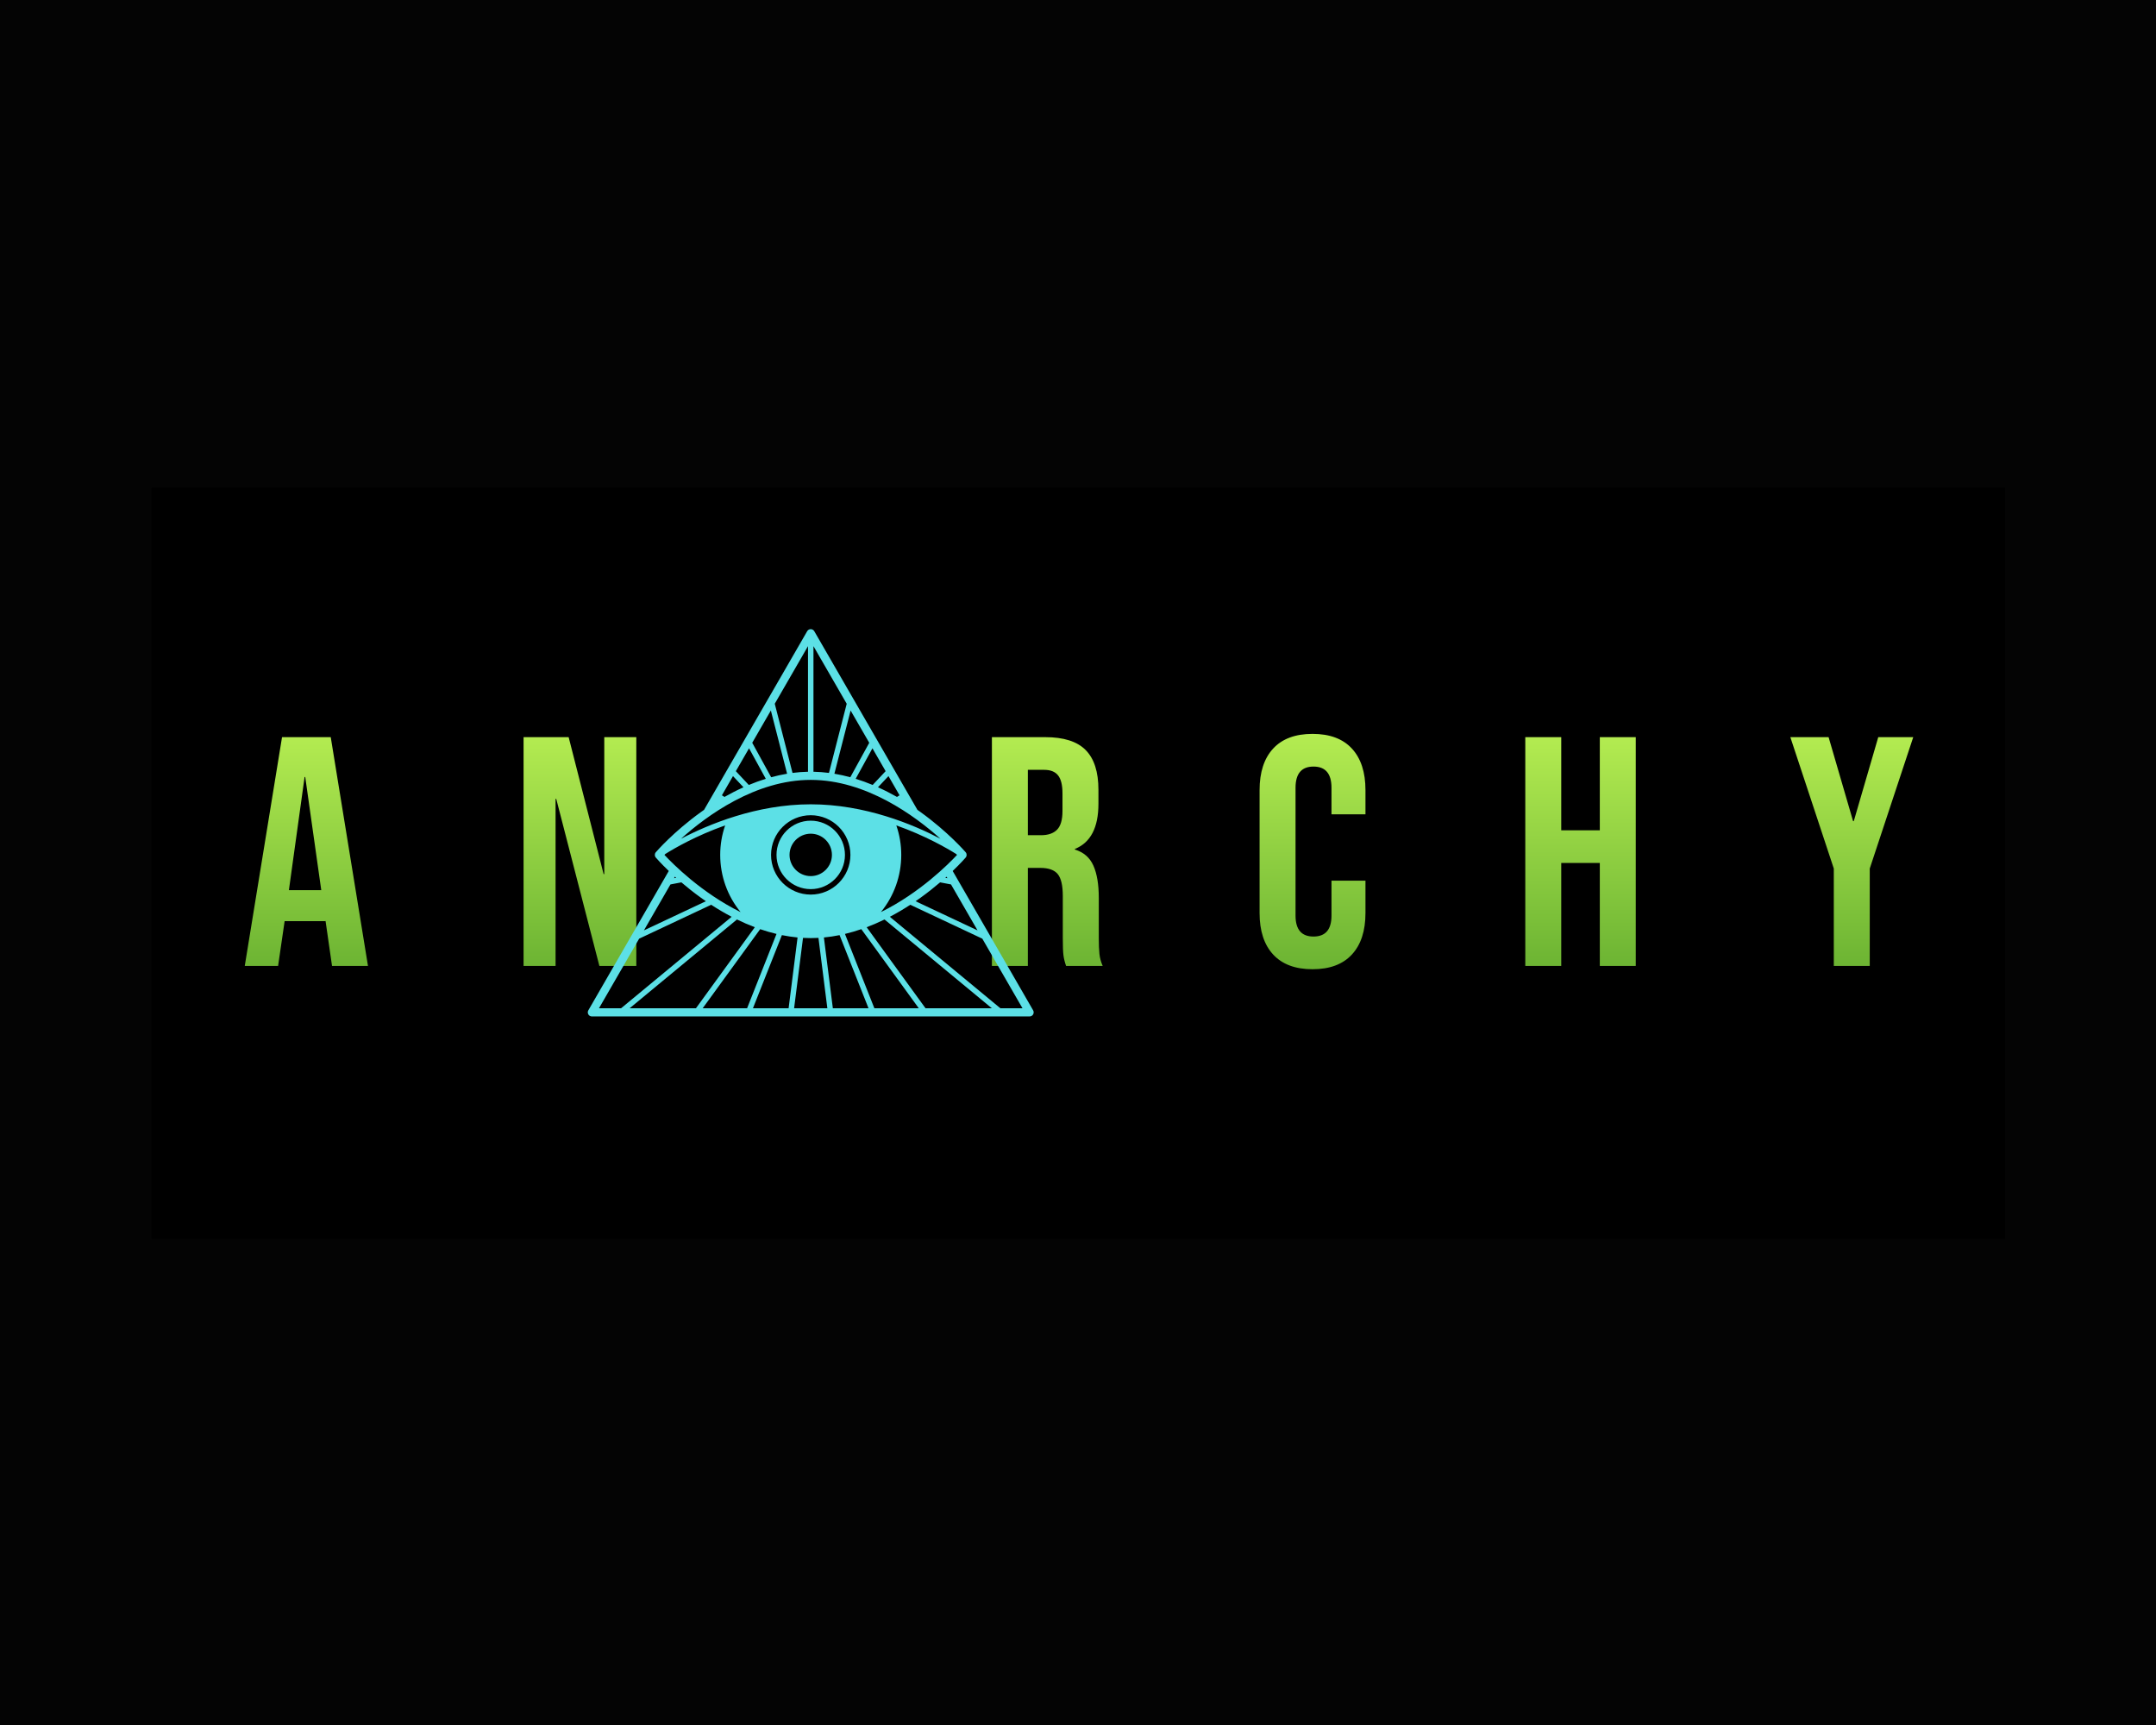
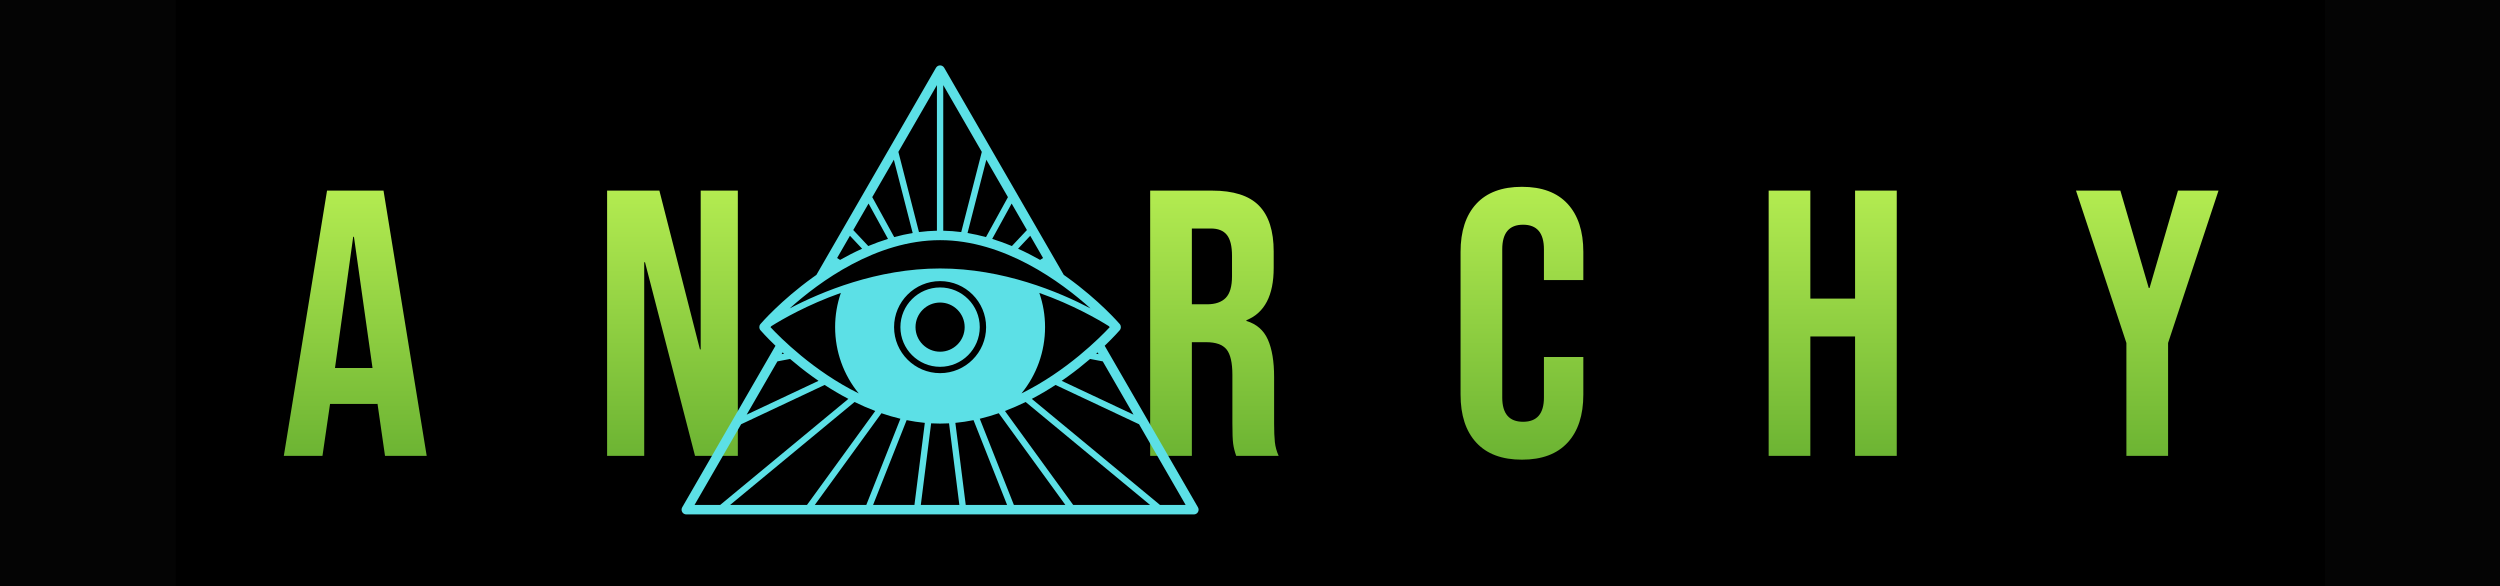
- <svg xmlns="http://www.w3.org/2000/svg" version="1.1" width="1280" height="1024" viewBox="0 0 1280 1024" xml:space="preserve">
+ <svg xmlns="http://www.w3.org/2000/svg" version="1.1" width="1280" height="300" viewBox="0 0 1280 300" xml:space="preserve">
  <defs>
</defs>
-   <g transform="matrix(1 0 0 1 640 512)" id="background-logo">
-     <rect style="stroke: none; stroke-width: 0; stroke-dasharray: none; stroke-linecap: butt; stroke-dashoffset: 0; stroke-linejoin: miter; stroke-miterlimit: 4; fill: rgb(4,4,4); fill-rule: nonzero; opacity: 1;" paint-order="stroke" x="-640" y="-512" rx="0" ry="0" width="1280" height="1024" />
-   </g>
-   <g transform="matrix(5.501989 0 0 4.460429 640.2446 512.4603)" id="shape-e9b04bf5-af3d-49aa-850f-99fc7d556fe9">
-     <g style="" paint-order="stroke">
-       <g transform="matrix(1 0 0 1 0 0)" id="Layer_1">
-         <polygon style="stroke: none; stroke-width: 1; stroke-dasharray: none; stroke-linecap: butt; stroke-dashoffset: 0; stroke-linejoin: miter; stroke-miterlimit: 4; fill: rgb(0,0,0); fill-rule: nonzero; opacity: 1;" paint-order="stroke" points="100,-50 -100,-50 -100,50 100,50 100,-50 100,-50 " />
+   <g transform="matrix(1 0 0 1 0 -340)" id="background-logo2">
+     <g transform="matrix(1 0 0 1 640 512)" id="background-logo">
+       <rect style="stroke: none; stroke-width: 0; stroke-dasharray: none; stroke-linecap: butt; stroke-dashoffset: 0; stroke-linejoin: miter; stroke-miterlimit: 4; fill: rgb(4,4,4); fill-rule: nonzero; opacity: 1;" paint-order="stroke" x="-640" y="-512" rx="0" ry="0" width="1280" height="1024" />
+     </g>
+     <g transform="matrix(5.501989 0 0 4.460429 640.2446 512.4603)" id="shape-e9b04bf5-af3d-49aa-850f-99fc7d556fe9">
+       <g style="" paint-order="stroke">
+         <g transform="matrix(1 0 0 1 0 0)" id="Layer_1">
+           <polygon style="stroke: none; stroke-width: 1; stroke-dasharray: none; stroke-linecap: butt; stroke-dashoffset: 0; stroke-linejoin: miter; stroke-miterlimit: 4; fill: rgb(0,0,0); fill-rule: nonzero; opacity: 1;" paint-order="stroke" points="100,-50 -100,-50 -100,50 100,50 100,-50 100,-50 " />
+         </g>
      </g>
    </g>
-   </g>
-   <g transform="matrix(1.921154 0 0 1.921154 640.5953 505.5022)" id="text-logo">
-     <g style="" paint-order="stroke">
-       <g transform="matrix(1 0 0 1 5.684342e-14 0)" id="text-logo-path-0">
-         <linearGradient id="SVGID_587853" gradientUnits="userSpaceOnUse" gradientTransform="matrix(1 0 0 1 1.21 -71.71)" x1="0" y1="0" x2="0" y2="114">
-           <stop offset="0%" style="stop-color:rgb(180,236,81);stop-opacity: 1" />
-           <stop offset="100%" style="stop-color:rgb(66,147,33);stop-opacity: 1" />
-         </linearGradient>
-         <path style="stroke: none; stroke-width: 0; stroke-dasharray: none; stroke-linecap: butt; stroke-dashoffset: 0; stroke-linejoin: miter; stroke-miterlimit: 4; fill: url(#SVGID_587853); fill-rule: nonzero; opacity: 1;" paint-order="stroke" transform=" translate(-259.015, 35.35)" d="M 1.21 0 L 12.73 -70.7 L 27.78 -70.7 L 39.29 0 L 28.18 0 L 26.16 -14.04 L 26.16 -13.84 L 13.53 -13.84 L 11.51 0 L 1.21 0 Z M 14.85 -23.43 L 24.85 -23.43 L 19.9 -58.38 L 19.7 -58.38 L 14.85 -23.43 Z M 87.37 0 L 87.37 -70.7 L 101.3 -70.7 L 112.11 -28.38 L 112.31 -28.38 L 112.31 -70.7 L 122.21 -70.7 L 122.21 0 L 110.8 0 L 97.47 -51.61 L 97.26 -51.61 L 97.26 0 L 87.37 0 Z M 232.1 0 L 232.1 -70.7 L 248.56 -70.7 Q 257.15 -70.7 261.08 -66.71 Q 265.02 -62.72 265.02 -54.44 L 265.02 -54.44 L 265.02 -50.1 Q 265.02 -39.09 257.75 -36.16 L 257.75 -36.16 L 257.75 -35.96 Q 261.79 -34.74 263.46 -31.01 Q 265.13 -27.27 265.13 -21.01 L 265.13 -21.01 L 265.13 -8.59 Q 265.13 -5.56 265.33 -3.69 Q 265.53 -1.82 266.34 0 L 266.34 0 L 255.03 0 Q 254.42 -1.72 254.22 -3.23 Q 254.01 -4.75 254.01 -8.69 L 254.01 -8.69 L 254.01 -21.61 Q 254.01 -26.46 252.45 -28.38 Q 250.88 -30.3 247.05 -30.3 L 247.05 -30.3 L 243.21 -30.3 L 243.21 0 L 232.1 0 Z M 243.21 -40.4 L 247.25 -40.4 Q 250.58 -40.4 252.25 -42.12 Q 253.91 -43.83 253.91 -47.87 L 253.91 -47.87 L 253.91 -53.33 Q 253.91 -57.17 252.55 -58.88 Q 251.19 -60.6 248.26 -60.6 L 248.26 -60.6 L 243.21 -60.6 L 243.21 -40.4 Z M 331.18 1.01 L 331.18 1.01 Q 323.2 1.01 319.01 -3.54 Q 314.82 -8.08 314.82 -16.36 L 314.82 -16.36 L 314.82 -54.34 Q 314.82 -62.62 319.01 -67.17 Q 323.2 -71.71 331.18 -71.71 L 331.18 -71.71 Q 339.16 -71.71 343.35 -67.17 Q 347.54 -62.62 347.54 -54.34 L 347.54 -54.34 L 347.54 -46.86 L 337.04 -46.86 L 337.04 -55.05 Q 337.04 -61.61 331.48 -61.61 L 331.48 -61.61 Q 325.93 -61.61 325.93 -55.05 L 325.93 -55.05 L 325.93 -15.55 Q 325.93 -9.09 331.48 -9.09 L 331.48 -9.09 Q 337.04 -9.09 337.04 -15.55 L 337.04 -15.55 L 337.04 -26.36 L 347.54 -26.36 L 347.54 -16.36 Q 347.54 -8.08 343.35 -3.54 Q 339.16 1.01 331.18 1.01 Z M 396.93 0 L 396.93 -70.7 L 408.04 -70.7 L 408.04 -41.91 L 419.96 -41.91 L 419.96 -70.7 L 431.07 -70.7 L 431.07 0 L 419.96 0 L 419.96 -31.82 L 408.04 -31.82 L 408.04 0 L 396.93 0 Z M 492.27 0 L 492.27 -30.1 L 478.84 -70.7 L 490.66 -70.7 L 498.23 -44.74 L 498.44 -44.74 L 506.01 -70.7 L 516.82 -70.7 L 503.38 -30.1 L 503.38 0 L 492.27 0 Z" stroke-linecap="round" />
+     <g transform="matrix(1.921154 0 0 1.921154 640.5953 505.5022)" id="text-logo">
+       <g style="" paint-order="stroke">
+         <g transform="matrix(1 0 0 1 5.684342e-14 0)" id="text-logo-path-0">
+           <linearGradient id="SVGID_587853" gradientUnits="userSpaceOnUse" gradientTransform="matrix(1 0 0 1 1.21 -71.71)" x1="0" y1="0" x2="0" y2="114">
+             <stop offset="0%" style="stop-color:rgb(180,236,81);stop-opacity: 1" />
+             <stop offset="100%" style="stop-color:rgb(66,147,33);stop-opacity: 1" />
+           </linearGradient>
+           <path style="stroke: none; stroke-width: 0; stroke-dasharray: none; stroke-linecap: butt; stroke-dashoffset: 0; stroke-linejoin: miter; stroke-miterlimit: 4; fill: url(#SVGID_587853); fill-rule: nonzero; opacity: 1;" paint-order="stroke" transform=" translate(-259.015, 35.35)" d="M 1.21 0 L 12.73 -70.7 L 27.78 -70.7 L 39.29 0 L 28.18 0 L 26.16 -14.04 L 26.16 -13.84 L 13.53 -13.84 L 11.51 0 L 1.21 0 Z M 14.85 -23.43 L 24.85 -23.43 L 19.9 -58.38 L 19.7 -58.38 L 14.85 -23.43 Z M 87.37 0 L 87.37 -70.7 L 101.3 -70.7 L 112.11 -28.38 L 112.31 -28.38 L 112.31 -70.7 L 122.21 -70.7 L 122.21 0 L 110.8 0 L 97.47 -51.61 L 97.26 -51.61 L 97.26 0 L 87.37 0 Z M 232.1 0 L 232.1 -70.7 L 248.56 -70.7 Q 257.15 -70.7 261.08 -66.71 Q 265.02 -62.72 265.02 -54.44 L 265.02 -54.44 L 265.02 -50.1 Q 265.02 -39.09 257.75 -36.16 L 257.75 -36.16 L 257.75 -35.96 Q 261.79 -34.74 263.46 -31.01 Q 265.13 -27.27 265.13 -21.01 L 265.13 -21.01 L 265.13 -8.59 Q 265.13 -5.56 265.33 -3.69 Q 265.53 -1.82 266.34 0 L 266.34 0 L 255.03 0 Q 254.42 -1.72 254.22 -3.23 Q 254.01 -4.75 254.01 -8.69 L 254.01 -8.69 L 254.01 -21.61 Q 254.01 -26.46 252.45 -28.38 Q 250.88 -30.3 247.05 -30.3 L 247.05 -30.3 L 243.21 -30.3 L 243.21 0 L 232.1 0 Z M 243.21 -40.4 L 247.25 -40.4 Q 250.58 -40.4 252.25 -42.12 Q 253.91 -43.83 253.91 -47.87 L 253.91 -47.87 L 253.91 -53.33 Q 253.91 -57.17 252.55 -58.88 Q 251.19 -60.6 248.26 -60.6 L 248.26 -60.6 L 243.21 -60.6 L 243.21 -40.4 Z M 331.18 1.01 L 331.18 1.01 Q 323.2 1.01 319.01 -3.54 Q 314.82 -8.08 314.82 -16.36 L 314.82 -16.36 L 314.82 -54.34 Q 314.82 -62.62 319.01 -67.17 Q 323.2 -71.71 331.18 -71.71 L 331.18 -71.71 Q 339.16 -71.71 343.35 -67.17 Q 347.54 -62.62 347.54 -54.34 L 347.54 -54.34 L 347.54 -46.86 L 337.04 -46.86 L 337.04 -55.05 Q 337.04 -61.61 331.48 -61.61 L 331.48 -61.61 Q 325.93 -61.61 325.93 -55.05 L 325.93 -55.05 L 325.93 -15.55 Q 325.93 -9.09 331.48 -9.09 L 331.48 -9.09 Q 337.04 -9.09 337.04 -15.55 L 337.04 -15.55 L 337.04 -26.36 L 347.54 -26.36 L 347.54 -16.36 Q 347.54 -8.08 343.35 -3.54 Q 339.16 1.01 331.18 1.01 Z M 396.93 0 L 396.93 -70.7 L 408.04 -70.7 L 408.04 -41.91 L 419.96 -41.91 L 419.96 -70.7 L 431.07 -70.7 L 431.07 0 L 419.96 0 L 419.96 -31.82 L 408.04 -31.82 L 408.04 0 L 396.93 0 Z M 492.27 0 L 492.27 -30.1 L 478.84 -70.7 L 490.66 -70.7 L 498.23 -44.74 L 498.44 -44.74 L 506.01 -70.7 L 516.82 -70.7 L 503.38 -30.1 L 503.38 0 L 492.27 0 Z" stroke-linecap="round" />
+         </g>
      </g>
    </g>
-   </g>
-   <g transform="matrix(1.058885 0 0 1.058885 481.3253 488.433)" id="shape-c284810e-ccb4-49a1-8656-de8c2d04e63b">
-     <g style="" paint-order="stroke">
-       <g transform="matrix(1 0 0 1 0 0)" id="path-01_00000124855589840965081710000009986450329305885605_">
-         <path style="stroke: none; stroke-width: 1; stroke-dasharray: none; stroke-linecap: butt; stroke-dashoffset: 0; stroke-linejoin: miter; stroke-miterlimit: 4; fill: rgb(92,224,230); fill-rule: nonzero; opacity: 1;" paint-order="stroke" transform=" translate(-541.5106, -1440.745)" d="M 522.322 1458.746 C 522.322 1469.324 530.936 1477.93 541.514 1477.93 C 552.092 1477.93 560.698 1469.324 560.698 1458.746 C 560.698 1448.16 552.092 1439.554 541.514 1439.554 C 530.936 1439.554 522.322 1448.16 522.322 1458.746 z M 553.395 1458.746 C 553.395 1465.295 548.068 1470.63 541.511 1470.63 C 534.961 1470.63 529.626 1465.295 529.626 1458.746 C 529.626 1452.189 534.961 1446.853 541.511 1446.853 C 548.068 1446.853 553.395 1452.189 553.395 1458.746 z M 666.203 1545.867 L 621.1 1467.754 C 625.608 1463.432 628.175 1460.47 628.376 1460.238 C 629.111 1459.38 629.111 1458.104 628.376 1457.246 C 627.974 1456.782 618.487 1445.825 603.045 1434.706 C 602.481 1434.304 601.908 1433.894 601.321 1433.484 L 543.498 1333.334 C 543.088 1332.623 542.33 1332.182 541.511 1332.182 C 540.691 1332.182 539.933 1332.623 539.523 1333.334 L 481.7 1433.492 C 481.113 1433.894 480.541 1434.304 479.984 1434.706 C 464.535 1445.825 455.047 1456.782 454.653 1457.246 C 453.91 1458.104 453.91 1459.38 454.653 1460.238 C 454.854 1460.47 457.413 1463.432 461.921 1467.746 L 416.818 1545.867 C 416.408 1546.578 416.408 1547.452 416.818 1548.163 C 417.228 1548.875 417.986 1549.308 418.805 1549.308 L 664.216 1549.308 C 665.036 1549.308 665.793 1548.875 666.203 1548.163 C 666.613 1547.452 666.613 1546.578 666.203 1545.867 z M 635.034 1501.057 L 600.3 1484.711 C 601.243 1484.062 602.156 1483.42 603.045 1482.778 C 607.151 1479.824 610.839 1476.878 614.041 1474.133 L 620.165 1475.301 L 635.034 1501.057 z M 616.971 1471.574 C 617.203 1471.373 617.427 1471.164 617.652 1470.963 L 618.139 1471.798 L 616.971 1471.574 z M 623.536 1458.746 C 618.889 1463.725 602.736 1480.01 580.861 1490.797 C 588.183 1481.827 592.266 1470.592 592.266 1458.738 C 592.266 1453.047 591.323 1447.495 589.498 1442.206 C 605.775 1447.967 617.93 1455.019 623.064 1458.235 C 623.227 1458.413 623.389 1458.583 623.536 1458.746 z M 591.307 1425.326 L 589.869 1426.239 C 586.521 1424.344 582.964 1422.512 579.214 1420.826 L 585.098 1414.563 L 591.307 1425.326 z M 583.498 1411.795 L 576.237 1419.527 C 573.167 1418.251 569.989 1417.091 566.711 1416.078 L 576.105 1398.99 L 583.498 1411.795 z M 574.319 1395.897 L 563.703 1415.205 C 560.795 1414.408 557.81 1413.743 554.779 1413.233 L 563.873 1377.803 L 574.319 1395.897 z M 543.042 1341.716 L 561.684 1374.014 L 551.733 1412.777 C 548.88 1412.406 545.98 1412.181 543.042 1412.12 L 543.042 1341.716 z M 539.98 1341.716 L 539.98 1412.12 C 537.041 1412.181 534.149 1412.406 531.296 1412.777 L 521.344 1373.999 L 539.98 1341.716 z M 519.156 1377.788 L 528.257 1413.233 C 525.218 1413.736 522.242 1414.408 519.326 1415.205 L 508.71 1395.881 L 519.156 1377.788 z M 506.924 1398.982 L 516.318 1416.078 C 513.04 1417.091 509.854 1418.251 506.784 1419.535 L 499.524 1411.795 L 506.924 1398.982 z M 497.923 1414.563 L 503.807 1420.826 C 500.057 1422.512 496.5 1424.344 493.152 1426.239 L 491.714 1425.326 L 497.923 1414.563 z M 541.511 1416.689 C 572.51 1416.689 599.89 1436.801 614.249 1449.691 C 598.955 1441.68 571.984 1430.376 541.511 1430.376 C 511.045 1430.376 484.067 1441.68 468.772 1449.691 C 483.139 1436.801 510.511 1416.689 541.511 1416.689 z M 563.76 1458.746 C 563.76 1471.009 553.785 1480.992 541.522 1480.992 C 529.25 1480.992 519.26 1471.009 519.26 1458.746 C 519.26 1446.474 529.25 1436.492 541.522 1436.492 C 553.785 1436.492 563.76 1446.474 563.76 1458.746 z M 459.493 1458.746 C 459.64 1458.583 459.795 1458.413 459.965 1458.235 C 465.099 1455.011 477.247 1447.959 493.531 1442.198 C 491.699 1447.495 490.755 1453.039 490.755 1458.738 C 490.755 1470.592 494.838 1481.835 502.184 1490.804 C 480.293 1480.017 464.133 1463.725 459.493 1458.746 z M 466.058 1471.574 L 464.883 1471.798 L 465.37 1470.955 C 465.594 1471.164 465.826 1471.373 466.058 1471.574 z M 462.857 1475.301 L 468.981 1474.133 C 472.19 1476.878 475.87 1479.824 479.984 1482.778 C 480.865 1483.42 481.778 1484.062 482.729 1484.711 L 447.987 1501.057 L 462.857 1475.301 z M 422.78 1544.722 L 445.304 1505.705 L 485.691 1486.698 C 489.193 1488.979 493.036 1491.276 497.165 1493.433 L 435.175 1544.722 L 422.78 1544.722 z M 439.977 1544.722 L 500.15 1494.941 C 503.336 1496.503 506.684 1497.972 510.163 1499.287 L 477.146 1544.722 L 439.977 1544.722 z M 480.927 1544.722 L 513.156 1500.377 C 516.125 1501.398 519.187 1502.295 522.319 1503.045 L 505.826 1544.722 L 480.927 1544.722 z M 509.112 1544.722 L 525.342 1503.717 C 528.219 1504.297 531.149 1504.746 534.126 1505.032 L 529.108 1544.722 L 509.112 1544.722 z M 532.193 1544.722 L 537.18 1505.264 C 538.611 1505.341 540.057 1505.388 541.511 1505.388 C 542.964 1505.388 544.41 1505.341 545.841 1505.264 L 550.828 1544.722 L 532.193 1544.722 z M 553.913 1544.722 L 548.895 1505.032 C 551.872 1504.746 554.803 1504.305 557.679 1503.717 L 573.909 1544.722 L 553.913 1544.722 z M 577.196 1544.722 L 560.702 1503.045 C 563.834 1502.295 566.896 1501.398 569.873 1500.369 L 602.094 1544.722 L 577.196 1544.722 z M 605.875 1544.722 L 572.866 1499.287 C 576.345 1497.972 579.685 1496.503 582.879 1494.941 L 643.052 1544.722 L 605.875 1544.722 z M 647.854 1544.722 L 585.856 1493.433 C 589.985 1491.276 593.828 1488.979 597.331 1486.698 L 637.717 1505.705 L 660.242 1544.722 L 647.854 1544.722 z" stroke-linecap="round" />
+     <g transform="matrix(1.058885 0 0 1.058885 481.3253 488.433)" id="shape-c284810e-ccb4-49a1-8656-de8c2d04e63b">
+       <g style="" paint-order="stroke">
+         <g transform="matrix(1 0 0 1 0 0)" id="path-01_00000124855589840965081710000009986450329305885605_">
+           <path style="stroke: none; stroke-width: 1; stroke-dasharray: none; stroke-linecap: butt; stroke-dashoffset: 0; stroke-linejoin: miter; stroke-miterlimit: 4; fill: rgb(92,224,230); fill-rule: nonzero; opacity: 1;" paint-order="stroke" transform=" translate(-541.5106, -1440.745)" d="M 522.322 1458.746 C 522.322 1469.324 530.936 1477.93 541.514 1477.93 C 552.092 1477.93 560.698 1469.324 560.698 1458.746 C 560.698 1448.16 552.092 1439.554 541.514 1439.554 C 530.936 1439.554 522.322 1448.16 522.322 1458.746 z M 553.395 1458.746 C 553.395 1465.295 548.068 1470.63 541.511 1470.63 C 534.961 1470.63 529.626 1465.295 529.626 1458.746 C 529.626 1452.189 534.961 1446.853 541.511 1446.853 C 548.068 1446.853 553.395 1452.189 553.395 1458.746 z M 666.203 1545.867 L 621.1 1467.754 C 625.608 1463.432 628.175 1460.47 628.376 1460.238 C 629.111 1459.38 629.111 1458.104 628.376 1457.246 C 627.974 1456.782 618.487 1445.825 603.045 1434.706 C 602.481 1434.304 601.908 1433.894 601.321 1433.484 L 543.498 1333.334 C 543.088 1332.623 542.33 1332.182 541.511 1332.182 C 540.691 1332.182 539.933 1332.623 539.523 1333.334 L 481.7 1433.492 C 481.113 1433.894 480.541 1434.304 479.984 1434.706 C 464.535 1445.825 455.047 1456.782 454.653 1457.246 C 453.91 1458.104 453.91 1459.38 454.653 1460.238 C 454.854 1460.47 457.413 1463.432 461.921 1467.746 L 416.818 1545.867 C 416.408 1546.578 416.408 1547.452 416.818 1548.163 C 417.228 1548.875 417.986 1549.308 418.805 1549.308 L 664.216 1549.308 C 665.036 1549.308 665.793 1548.875 666.203 1548.163 C 666.613 1547.452 666.613 1546.578 666.203 1545.867 z M 635.034 1501.057 L 600.3 1484.711 C 601.243 1484.062 602.156 1483.42 603.045 1482.778 C 607.151 1479.824 610.839 1476.878 614.041 1474.133 L 620.165 1475.301 L 635.034 1501.057 z M 616.971 1471.574 C 617.203 1471.373 617.427 1471.164 617.652 1470.963 L 618.139 1471.798 L 616.971 1471.574 z M 623.536 1458.746 C 618.889 1463.725 602.736 1480.01 580.861 1490.797 C 588.183 1481.827 592.266 1470.592 592.266 1458.738 C 592.266 1453.047 591.323 1447.495 589.498 1442.206 C 605.775 1447.967 617.93 1455.019 623.064 1458.235 C 623.227 1458.413 623.389 1458.583 623.536 1458.746 z M 591.307 1425.326 L 589.869 1426.239 C 586.521 1424.344 582.964 1422.512 579.214 1420.826 L 585.098 1414.563 L 591.307 1425.326 z M 583.498 1411.795 L 576.237 1419.527 C 573.167 1418.251 569.989 1417.091 566.711 1416.078 L 576.105 1398.99 L 583.498 1411.795 z M 574.319 1395.897 L 563.703 1415.205 C 560.795 1414.408 557.81 1413.743 554.779 1413.233 L 563.873 1377.803 L 574.319 1395.897 z M 543.042 1341.716 L 561.684 1374.014 L 551.733 1412.777 C 548.88 1412.406 545.98 1412.181 543.042 1412.12 L 543.042 1341.716 z M 539.98 1341.716 L 539.98 1412.12 C 537.041 1412.181 534.149 1412.406 531.296 1412.777 L 521.344 1373.999 L 539.98 1341.716 z M 519.156 1377.788 L 528.257 1413.233 C 525.218 1413.736 522.242 1414.408 519.326 1415.205 L 508.71 1395.881 L 519.156 1377.788 z M 506.924 1398.982 L 516.318 1416.078 C 513.04 1417.091 509.854 1418.251 506.784 1419.535 L 499.524 1411.795 L 506.924 1398.982 z M 497.923 1414.563 L 503.807 1420.826 C 500.057 1422.512 496.5 1424.344 493.152 1426.239 L 491.714 1425.326 L 497.923 1414.563 z M 541.511 1416.689 C 572.51 1416.689 599.89 1436.801 614.249 1449.691 C 598.955 1441.68 571.984 1430.376 541.511 1430.376 C 511.045 1430.376 484.067 1441.68 468.772 1449.691 C 483.139 1436.801 510.511 1416.689 541.511 1416.689 z M 563.76 1458.746 C 563.76 1471.009 553.785 1480.992 541.522 1480.992 C 529.25 1480.992 519.26 1471.009 519.26 1458.746 C 519.26 1446.474 529.25 1436.492 541.522 1436.492 C 553.785 1436.492 563.76 1446.474 563.76 1458.746 z M 459.493 1458.746 C 459.64 1458.583 459.795 1458.413 459.965 1458.235 C 465.099 1455.011 477.247 1447.959 493.531 1442.198 C 491.699 1447.495 490.755 1453.039 490.755 1458.738 C 490.755 1470.592 494.838 1481.835 502.184 1490.804 C 480.293 1480.017 464.133 1463.725 459.493 1458.746 z M 466.058 1471.574 L 464.883 1471.798 L 465.37 1470.955 C 465.594 1471.164 465.826 1471.373 466.058 1471.574 z M 462.857 1475.301 L 468.981 1474.133 C 472.19 1476.878 475.87 1479.824 479.984 1482.778 C 480.865 1483.42 481.778 1484.062 482.729 1484.711 L 447.987 1501.057 L 462.857 1475.301 z M 422.78 1544.722 L 445.304 1505.705 L 485.691 1486.698 C 489.193 1488.979 493.036 1491.276 497.165 1493.433 L 435.175 1544.722 L 422.78 1544.722 z M 439.977 1544.722 L 500.15 1494.941 C 503.336 1496.503 506.684 1497.972 510.163 1499.287 L 477.146 1544.722 L 439.977 1544.722 z M 480.927 1544.722 L 513.156 1500.377 C 516.125 1501.398 519.187 1502.295 522.319 1503.045 L 505.826 1544.722 L 480.927 1544.722 z M 509.112 1544.722 L 525.342 1503.717 C 528.219 1504.297 531.149 1504.746 534.126 1505.032 L 529.108 1544.722 L 509.112 1544.722 z M 532.193 1544.722 L 537.18 1505.264 C 538.611 1505.341 540.057 1505.388 541.511 1505.388 C 542.964 1505.388 544.41 1505.341 545.841 1505.264 L 550.828 1544.722 L 532.193 1544.722 z M 553.913 1544.722 L 548.895 1505.032 C 551.872 1504.746 554.803 1504.305 557.679 1503.717 L 573.909 1544.722 L 553.913 1544.722 z M 577.196 1544.722 L 560.702 1503.045 C 563.834 1502.295 566.896 1501.398 569.873 1500.369 L 602.094 1544.722 L 577.196 1544.722 z M 605.875 1544.722 L 572.866 1499.287 C 576.345 1497.972 579.685 1496.503 582.879 1494.941 L 643.052 1544.722 L 605.875 1544.722 z M 647.854 1544.722 L 585.856 1493.433 C 589.985 1491.276 593.828 1488.979 597.331 1486.698 L 637.717 1505.705 L 660.242 1544.722 L 647.854 1544.722 z" stroke-linecap="round" />
+         </g>
      </g>
    </g>
  </g>
</svg>
